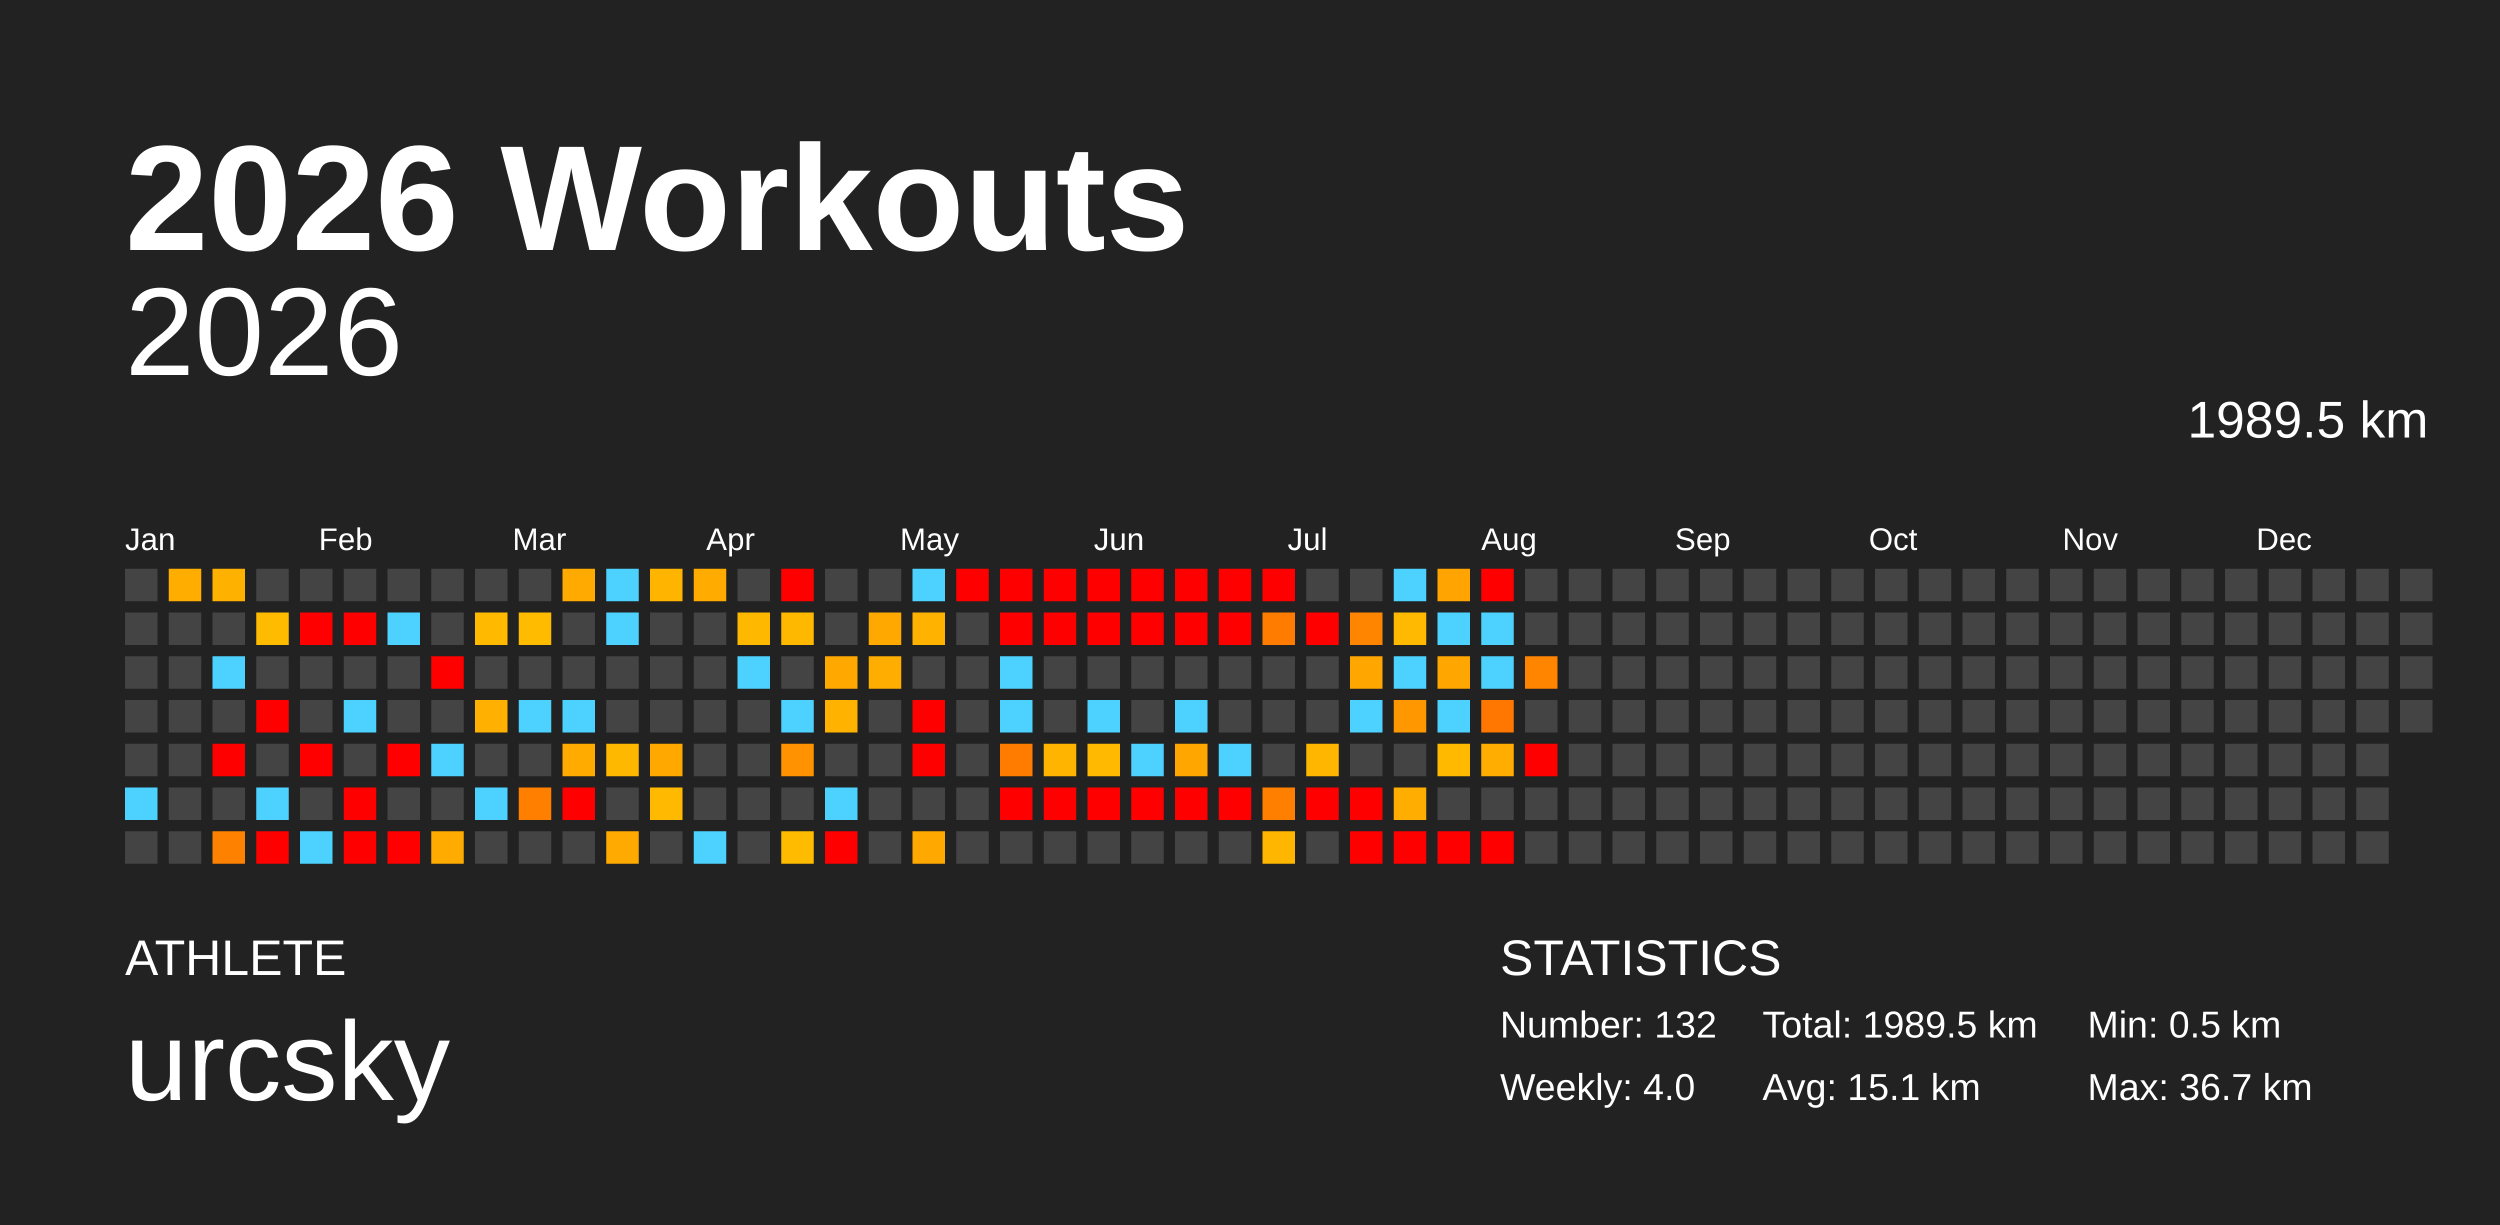
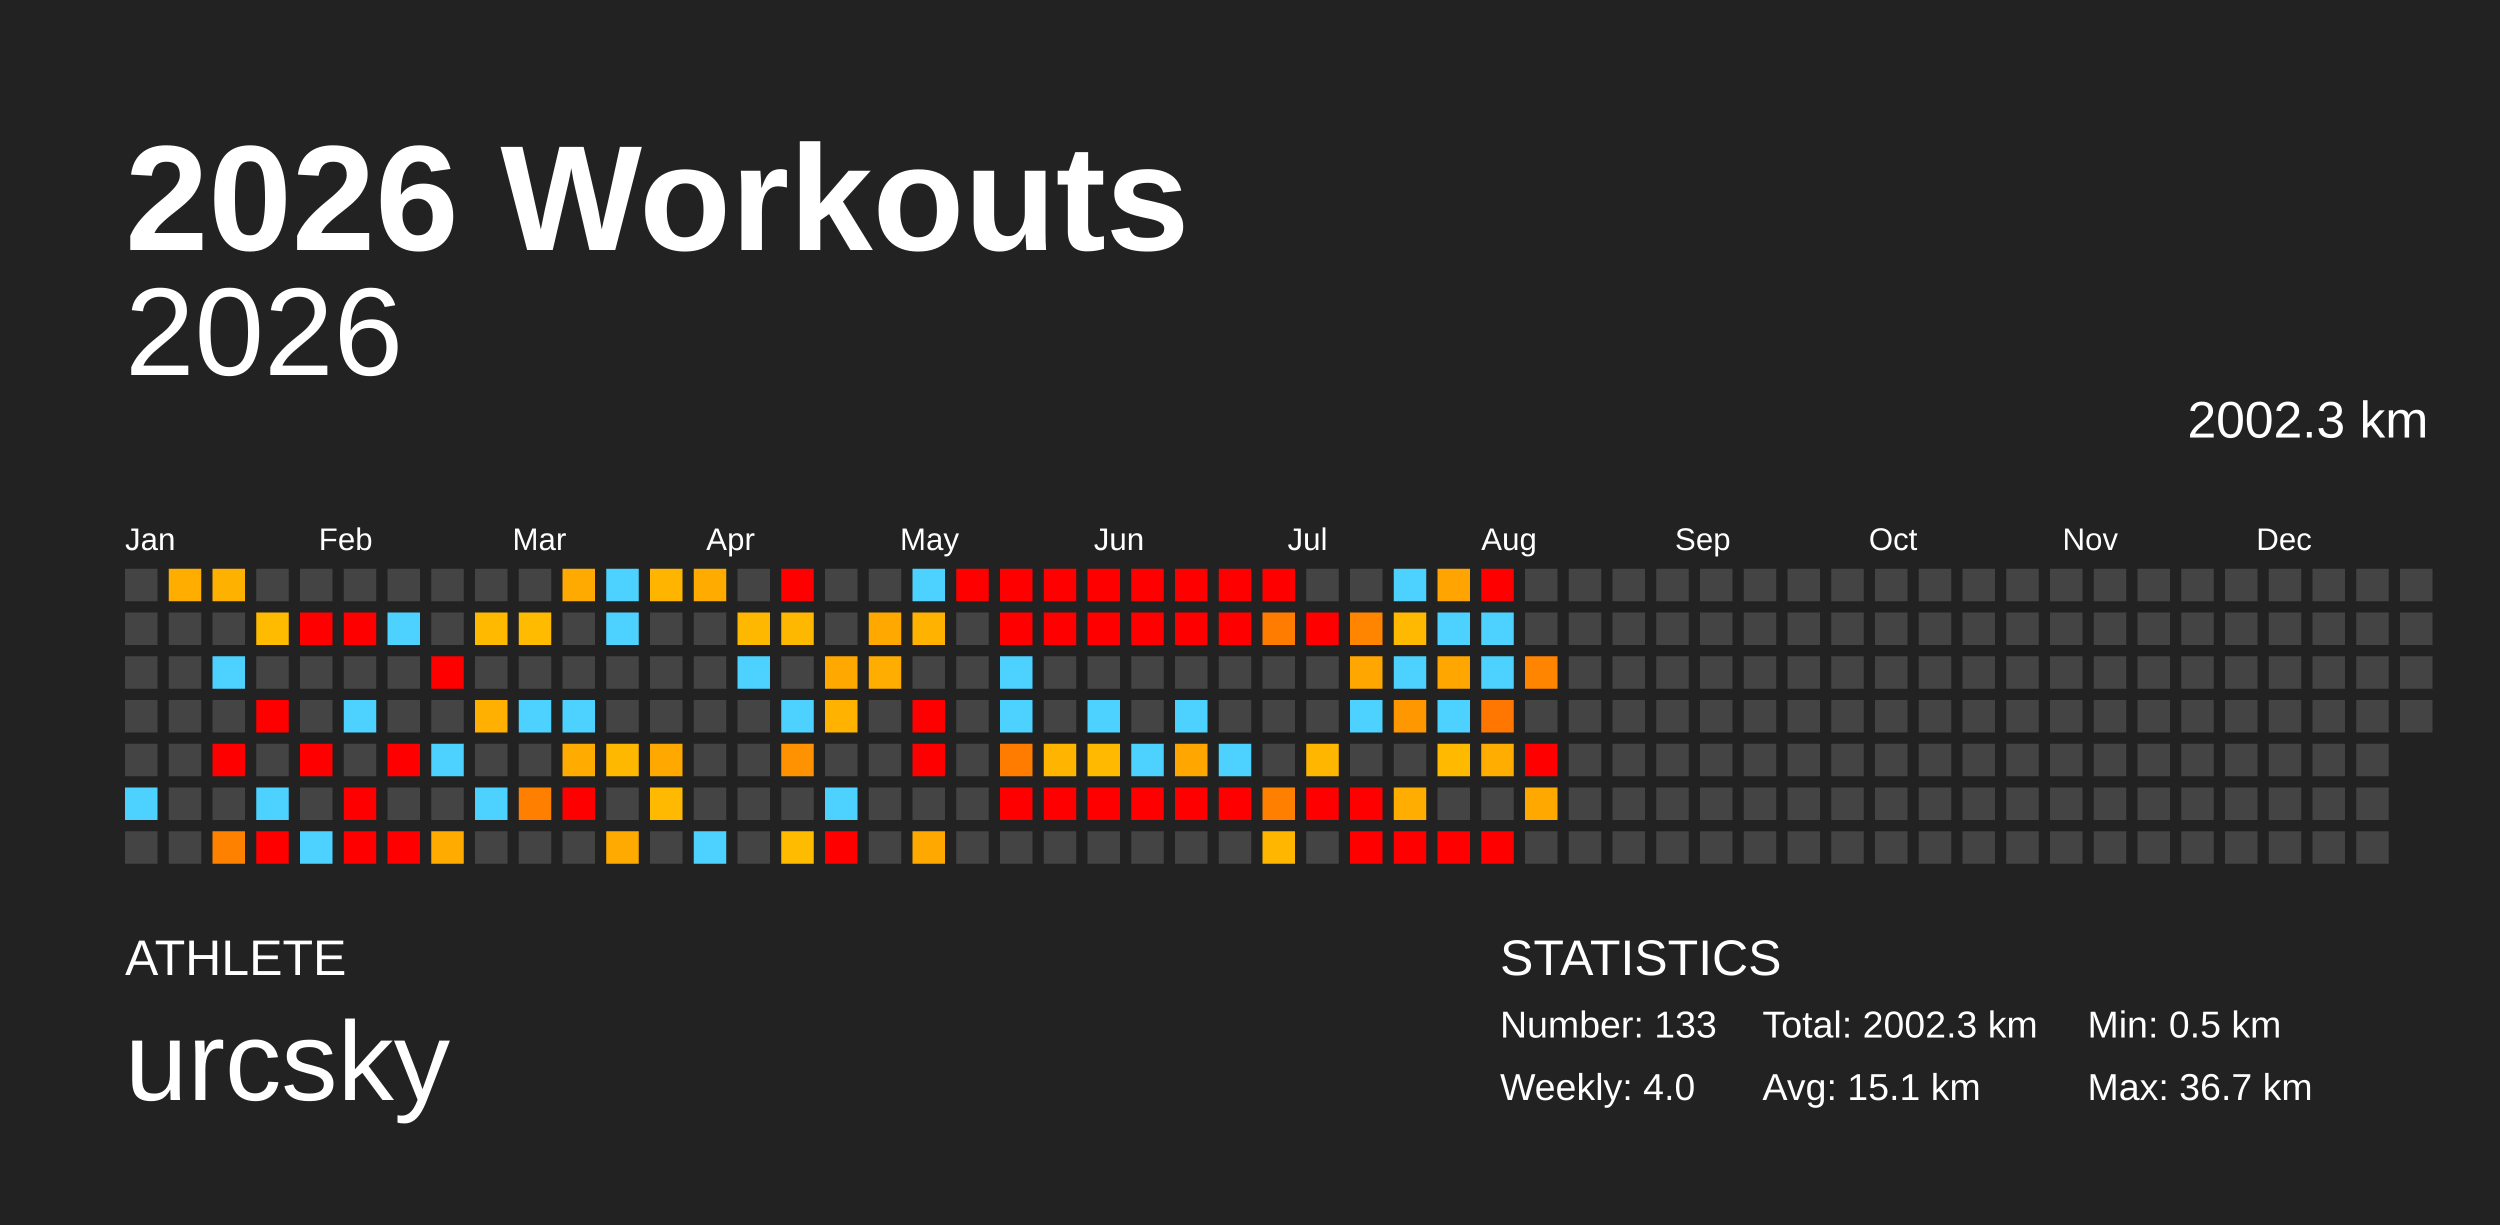
<svg xmlns="http://www.w3.org/2000/svg" baseProfile="full" height="98mm" version="1.1" viewBox="0,0,200,98" width="200mm">
  <defs />
  <rect fill="#222222" height="98" width="200" x="0" y="0" />
  <text fill="#FFFFFF" style="font-size:12px; font-family:Arial; font-weight:bold;" x="10" y="20">2026 Workouts</text>
  <text fill="#FFFFFF" style="font-size:4px; font-family:Arial" x="10" y="78">ATHLETE</text>
  <text fill="#FFFFFF" style="font-size:9px; font-family:Arial" x="10" y="88">urcsky</text>
  <text fill="#FFFFFF" style="font-size:4px; font-family:Arial" x="120" y="78">STATISTICS</text>
-   <text fill="#FFFFFF" style="font-size:3px; font-family:Arial" x="120" y="83">Number: 132</text>
+   <text fill="#FFFFFF" style="font-size:3px; font-family:Arial" x="120" y="83">Number: 133</text>
  <text fill="#FFFFFF" style="font-size:3px; font-family:Arial" x="120" y="88">Weekly: 4.0</text>
-   <text fill="#FFFFFF" style="font-size:3px; font-family:Arial" x="141" y="83">Total: 1989.5 km</text>
+   <text fill="#FFFFFF" style="font-size:3px; font-family:Arial" x="141" y="83">Total: 2002.3 km</text>
  <text fill="#FFFFFF" style="font-size:3px; font-family:Arial" x="141" y="88">Avg: 15.1 km</text>
  <text fill="#FFFFFF" style="font-size:3px; font-family:Arial" x="167" y="83">Min: 0.5 km</text>
  <text fill="#FFFFFF" style="font-size:3px; font-family:Arial" x="167" y="88">Max: 36.7 km</text>
  <text alignment-baseline="hanging" fill="#FFFFFF" style="font-size:10.0px; font-family:Arial;" x="10" y="30">2026</text>
-   <text alignment-baseline="hanging" fill="#FFFFFF" style="font-size:4.125px; font-family:Arial;" x="175" y="35">1989.5 km</text>
+   <text alignment-baseline="hanging" fill="#FFFFFF" style="font-size:4.125px; font-family:Arial;" x="175" y="35">2002.3 km</text>
  <text fill="#FFFFFF" style="font-size:2.5px; font-family:Arial" x="10.0" y="44">Jan</text>
  <text fill="#FFFFFF" style="font-size:2.5px; font-family:Arial" x="25.5" y="44">Feb</text>
  <text fill="#FFFFFF" style="font-size:2.5px; font-family:Arial" x="41.0" y="44">Mar</text>
  <text fill="#FFFFFF" style="font-size:2.5px; font-family:Arial" x="56.5" y="44">Apr</text>
  <text fill="#FFFFFF" style="font-size:2.5px; font-family:Arial" x="72.0" y="44">May</text>
  <text fill="#FFFFFF" style="font-size:2.5px; font-family:Arial" x="87.5" y="44">Jun</text>
  <text fill="#FFFFFF" style="font-size:2.5px; font-family:Arial" x="103.0" y="44">Jul</text>
  <text fill="#FFFFFF" style="font-size:2.5px; font-family:Arial" x="118.5" y="44">Aug</text>
  <text fill="#FFFFFF" style="font-size:2.5px; font-family:Arial" x="134.0" y="44">Sep</text>
  <text fill="#FFFFFF" style="font-size:2.5px; font-family:Arial" x="149.5" y="44">Oct</text>
  <text fill="#FFFFFF" style="font-size:2.5px; font-family:Arial" x="165.0" y="44">Nov</text>
  <text fill="#FFFFFF" style="font-size:2.5px; font-family:Arial" x="180.5" y="44">Dec</text>
  <rect fill="#444444" height="2.6" width="2.6" x="10.0" y="45.5" />
  <rect fill="#444444" height="2.6" width="2.6" x="10.0" y="49.0" />
  <rect fill="#444444" height="2.6" width="2.6" x="10.0" y="52.5" />
  <rect fill="#444444" height="2.6" width="2.6" x="10.0" y="56.0" />
  <rect fill="#444444" height="2.6" width="2.6" x="10.0" y="59.5" />
  <rect fill="#4dd2ff" height="2.6" width="2.6" x="10.0" y="63.0" />
  <rect fill="#444444" height="2.6" width="2.6" x="10.0" y="66.5" />
  <rect fill="#ffae00" height="2.6" width="2.6" x="13.5" y="45.5" />
  <rect fill="#444444" height="2.6" width="2.6" x="13.5" y="49.0" />
  <rect fill="#444444" height="2.6" width="2.6" x="13.5" y="52.5" />
  <rect fill="#444444" height="2.6" width="2.6" x="13.5" y="56.0" />
  <rect fill="#444444" height="2.6" width="2.6" x="13.5" y="59.5" />
  <rect fill="#444444" height="2.6" width="2.6" x="13.5" y="63.0" />
  <rect fill="#444444" height="2.6" width="2.6" x="13.5" y="66.5" />
  <rect fill="#ffb100" height="2.6" width="2.6" x="17.0" y="45.5" />
  <rect fill="#444444" height="2.6" width="2.6" x="17.0" y="49.0" />
  <rect fill="#4dd2ff" height="2.6" width="2.6" x="17.0" y="52.5" />
  <rect fill="#444444" height="2.6" width="2.6" x="17.0" y="56.0" />
  <rect fill="red" height="2.6" width="2.6" x="17.0" y="59.5" />
  <rect fill="#444444" height="2.6" width="2.6" x="17.0" y="63.0" />
  <rect fill="#ff8100" height="2.6" width="2.6" x="17.0" y="66.5" />
  <rect fill="#444444" height="2.6" width="2.6" x="20.5" y="45.5" />
  <rect fill="#ffbb00" height="2.6" width="2.6" x="20.5" y="49.0" />
  <rect fill="#444444" height="2.6" width="2.6" x="20.5" y="52.5" />
  <rect fill="red" height="2.6" width="2.6" x="20.5" y="56.0" />
  <rect fill="#444444" height="2.6" width="2.6" x="20.5" y="59.5" />
  <rect fill="#4dd2ff" height="2.6" width="2.6" x="20.5" y="63.0" />
  <rect fill="red" height="2.6" width="2.6" x="20.5" y="66.5" />
  <rect fill="#444444" height="2.6" width="2.6" x="24.0" y="45.5" />
  <rect fill="red" height="2.6" width="2.6" x="24.0" y="49.0" />
  <rect fill="#444444" height="2.6" width="2.6" x="24.0" y="52.5" />
  <rect fill="#444444" height="2.6" width="2.6" x="24.0" y="56.0" />
  <rect fill="red" height="2.6" width="2.6" x="24.0" y="59.5" />
  <rect fill="#444444" height="2.6" width="2.6" x="24.0" y="63.0" />
  <rect fill="#4dd2ff" height="2.6" width="2.6" x="24.0" y="66.5" />
  <rect fill="#444444" height="2.6" width="2.6" x="27.5" y="45.5" />
  <rect fill="red" height="2.6" width="2.6" x="27.5" y="49.0" />
  <rect fill="#444444" height="2.6" width="2.6" x="27.5" y="52.5" />
  <rect fill="#4dd2ff" height="2.6" width="2.6" x="27.5" y="56.0" />
  <rect fill="#444444" height="2.6" width="2.6" x="27.5" y="59.5" />
  <rect fill="red" height="2.6" width="2.6" x="27.5" y="63.0" />
  <rect fill="red" height="2.6" width="2.6" x="27.5" y="66.5" />
  <rect fill="#444444" height="2.6" width="2.6" x="31.0" y="45.5" />
  <rect fill="#4dd2ff" height="2.6" width="2.6" x="31.0" y="49.0" />
  <rect fill="#444444" height="2.6" width="2.6" x="31.0" y="52.5" />
  <rect fill="#444444" height="2.6" width="2.6" x="31.0" y="56.0" />
  <rect fill="red" height="2.6" width="2.6" x="31.0" y="59.5" />
  <rect fill="#444444" height="2.6" width="2.6" x="31.0" y="63.0" />
  <rect fill="red" height="2.6" width="2.6" x="31.0" y="66.5" />
  <rect fill="#444444" height="2.6" width="2.6" x="34.5" y="45.5" />
  <rect fill="#444444" height="2.6" width="2.6" x="34.5" y="49.0" />
  <rect fill="red" height="2.6" width="2.6" x="34.5" y="52.5" />
  <rect fill="#444444" height="2.6" width="2.6" x="34.5" y="56.0" />
  <rect fill="#4dd2ff" height="2.6" width="2.6" x="34.5" y="59.5" />
  <rect fill="#444444" height="2.6" width="2.6" x="34.5" y="63.0" />
  <rect fill="#ffab00" height="2.6" width="2.6" x="34.5" y="66.5" />
  <rect fill="#444444" height="2.6" width="2.6" x="38.0" y="45.5" />
  <rect fill="#ffba00" height="2.6" width="2.6" x="38.0" y="49.0" />
  <rect fill="#444444" height="2.6" width="2.6" x="38.0" y="52.5" />
  <rect fill="#ffb000" height="2.6" width="2.6" x="38.0" y="56.0" />
  <rect fill="#444444" height="2.6" width="2.6" x="38.0" y="59.5" />
  <rect fill="#4dd2ff" height="2.6" width="2.6" x="38.0" y="63.0" />
  <rect fill="#444444" height="2.6" width="2.6" x="38.0" y="66.5" />
  <rect fill="#444444" height="2.6" width="2.6" x="41.5" y="45.5" />
  <rect fill="#ffbb00" height="2.6" width="2.6" x="41.5" y="49.0" />
  <rect fill="#444444" height="2.6" width="2.6" x="41.5" y="52.5" />
  <rect fill="#4dd2ff" height="2.6" width="2.6" x="41.5" y="56.0" />
  <rect fill="#444444" height="2.6" width="2.6" x="41.5" y="59.5" />
  <rect fill="#ff8000" height="2.6" width="2.6" x="41.5" y="63.0" />
  <rect fill="#444444" height="2.6" width="2.6" x="41.5" y="66.5" />
  <rect fill="#ffaa00" height="2.6" width="2.6" x="45.0" y="45.5" />
  <rect fill="#444444" height="2.6" width="2.6" x="45.0" y="49.0" />
  <rect fill="#444444" height="2.6" width="2.6" x="45.0" y="52.5" />
  <rect fill="#4dd2ff" height="2.6" width="2.6" x="45.0" y="56.0" />
  <rect fill="#ffab00" height="2.6" width="2.6" x="45.0" y="59.5" />
  <rect fill="red" height="2.6" width="2.6" x="45.0" y="63.0" />
  <rect fill="#444444" height="2.6" width="2.6" x="45.0" y="66.5" />
  <rect fill="#4dd2ff" height="2.6" width="2.6" x="48.5" y="45.5" />
  <rect fill="#4dd2ff" height="2.6" width="2.6" x="48.5" y="49.0" />
  <rect fill="#444444" height="2.6" width="2.6" x="48.5" y="52.5" />
  <rect fill="#444444" height="2.6" width="2.6" x="48.5" y="56.0" />
  <rect fill="#ffb800" height="2.6" width="2.6" x="48.5" y="59.5" />
  <rect fill="#444444" height="2.6" width="2.6" x="48.5" y="63.0" />
  <rect fill="#ffaa00" height="2.6" width="2.6" x="48.5" y="66.5" />
  <rect fill="#ffb500" height="2.6" width="2.6" x="52.0" y="45.5" />
  <rect fill="#444444" height="2.6" width="2.6" x="52.0" y="49.0" />
  <rect fill="#444444" height="2.6" width="2.6" x="52.0" y="52.5" />
  <rect fill="#444444" height="2.6" width="2.6" x="52.0" y="56.0" />
  <rect fill="#ffa900" height="2.6" width="2.6" x="52.0" y="59.5" />
  <rect fill="#ffb900" height="2.6" width="2.6" x="52.0" y="63.0" />
  <rect fill="#444444" height="2.6" width="2.6" x="52.0" y="66.5" />
  <rect fill="#ffab00" height="2.6" width="2.6" x="55.5" y="45.5" />
  <rect fill="#444444" height="2.6" width="2.6" x="55.5" y="49.0" />
  <rect fill="#444444" height="2.6" width="2.6" x="55.5" y="52.5" />
  <rect fill="#444444" height="2.6" width="2.6" x="55.5" y="56.0" />
  <rect fill="#444444" height="2.6" width="2.6" x="55.5" y="59.5" />
  <rect fill="#444444" height="2.6" width="2.6" x="55.5" y="63.0" />
  <rect fill="#4dd2ff" height="2.6" width="2.6" x="55.5" y="66.5" />
  <rect fill="#444444" height="2.6" width="2.6" x="59.0" y="45.5" />
  <rect fill="#ffb800" height="2.6" width="2.6" x="59.0" y="49.0" />
  <rect fill="#4dd2ff" height="2.6" width="2.6" x="59.0" y="52.5" />
  <rect fill="#444444" height="2.6" width="2.6" x="59.0" y="56.0" />
  <rect fill="#444444" height="2.6" width="2.6" x="59.0" y="59.5" />
  <rect fill="#444444" height="2.6" width="2.6" x="59.0" y="63.0" />
  <rect fill="#444444" height="2.6" width="2.6" x="59.0" y="66.5" />
  <rect fill="red" height="2.6" width="2.6" x="62.5" y="45.5" />
  <rect fill="#ffb800" height="2.6" width="2.6" x="62.5" y="49.0" />
  <rect fill="#444444" height="2.6" width="2.6" x="62.5" y="52.5" />
  <rect fill="#4dd2ff" height="2.6" width="2.6" x="62.5" y="56.0" />
  <rect fill="#ff9200" height="2.6" width="2.6" x="62.5" y="59.5" />
  <rect fill="#444444" height="2.6" width="2.6" x="62.5" y="63.0" />
  <rect fill="#ffbb00" height="2.6" width="2.6" x="62.5" y="66.5" />
  <rect fill="#444444" height="2.6" width="2.6" x="66.0" y="45.5" />
  <rect fill="#444444" height="2.6" width="2.6" x="66.0" y="49.0" />
  <rect fill="#ffa900" height="2.6" width="2.6" x="66.0" y="52.5" />
  <rect fill="#ffb300" height="2.6" width="2.6" x="66.0" y="56.0" />
  <rect fill="#444444" height="2.6" width="2.6" x="66.0" y="59.5" />
  <rect fill="#4dd2ff" height="2.6" width="2.6" x="66.0" y="63.0" />
  <rect fill="red" height="2.6" width="2.6" x="66.0" y="66.5" />
  <rect fill="#444444" height="2.6" width="2.6" x="69.5" y="45.5" />
  <rect fill="#ffa900" height="2.6" width="2.6" x="69.5" y="49.0" />
  <rect fill="#ffad00" height="2.6" width="2.6" x="69.5" y="52.5" />
  <rect fill="#444444" height="2.6" width="2.6" x="69.5" y="56.0" />
  <rect fill="#444444" height="2.6" width="2.6" x="69.5" y="59.5" />
  <rect fill="#444444" height="2.6" width="2.6" x="69.5" y="63.0" />
  <rect fill="#444444" height="2.6" width="2.6" x="69.5" y="66.5" />
  <rect fill="#4dd2ff" height="2.6" width="2.6" x="73.0" y="45.5" />
  <rect fill="#ffb300" height="2.6" width="2.6" x="73.0" y="49.0" />
  <rect fill="#444444" height="2.6" width="2.6" x="73.0" y="52.5" />
  <rect fill="red" height="2.6" width="2.6" x="73.0" y="56.0" />
  <rect fill="red" height="2.6" width="2.6" x="73.0" y="59.5" />
  <rect fill="#444444" height="2.6" width="2.6" x="73.0" y="63.0" />
  <rect fill="#ffa900" height="2.6" width="2.6" x="73.0" y="66.5" />
  <rect fill="red" height="2.6" width="2.6" x="76.5" y="45.5" />
  <rect fill="#444444" height="2.6" width="2.6" x="76.5" y="49.0" />
  <rect fill="#444444" height="2.6" width="2.6" x="76.5" y="52.5" />
  <rect fill="#444444" height="2.6" width="2.6" x="76.5" y="56.0" />
  <rect fill="#444444" height="2.6" width="2.6" x="76.5" y="59.5" />
  <rect fill="#444444" height="2.6" width="2.6" x="76.5" y="63.0" />
  <rect fill="#444444" height="2.6" width="2.6" x="76.5" y="66.5" />
  <rect fill="red" height="2.6" width="2.6" x="80.0" y="45.5" />
  <rect fill="red" height="2.6" width="2.6" x="80.0" y="49.0" />
  <rect fill="#4dd2ff" height="2.6" width="2.6" x="80.0" y="52.5" />
  <rect fill="#4dd2ff" height="2.6" width="2.6" x="80.0" y="56.0" />
  <rect fill="#ff7c00" height="2.6" width="2.6" x="80.0" y="59.5" />
  <rect fill="red" height="2.6" width="2.6" x="80.0" y="63.0" />
  <rect fill="#444444" height="2.6" width="2.6" x="80.0" y="66.5" />
  <rect fill="red" height="2.6" width="2.6" x="83.5" y="45.5" />
  <rect fill="red" height="2.6" width="2.6" x="83.5" y="49.0" />
  <rect fill="#444444" height="2.6" width="2.6" x="83.5" y="52.5" />
  <rect fill="#444444" height="2.6" width="2.6" x="83.5" y="56.0" />
  <rect fill="#ffb500" height="2.6" width="2.6" x="83.5" y="59.5" />
  <rect fill="red" height="2.6" width="2.6" x="83.5" y="63.0" />
  <rect fill="#444444" height="2.6" width="2.6" x="83.5" y="66.5" />
  <rect fill="red" height="2.6" width="2.6" x="87.0" y="45.5" />
  <rect fill="red" height="2.6" width="2.6" x="87.0" y="49.0" />
  <rect fill="#444444" height="2.6" width="2.6" x="87.0" y="52.5" />
  <rect fill="#4dd2ff" height="2.6" width="2.6" x="87.0" y="56.0" />
  <rect fill="#ffb900" height="2.6" width="2.6" x="87.0" y="59.5" />
  <rect fill="red" height="2.6" width="2.6" x="87.0" y="63.0" />
  <rect fill="#444444" height="2.6" width="2.6" x="87.0" y="66.5" />
  <rect fill="red" height="2.6" width="2.6" x="90.5" y="45.5" />
  <rect fill="red" height="2.6" width="2.6" x="90.5" y="49.0" />
  <rect fill="#444444" height="2.6" width="2.6" x="90.5" y="52.5" />
  <rect fill="#444444" height="2.6" width="2.6" x="90.5" y="56.0" />
  <rect fill="#4dd2ff" height="2.6" width="2.6" x="90.5" y="59.5" />
  <rect fill="red" height="2.6" width="2.6" x="90.5" y="63.0" />
  <rect fill="#444444" height="2.6" width="2.6" x="90.5" y="66.5" />
  <rect fill="red" height="2.6" width="2.6" x="94.0" y="45.5" />
  <rect fill="red" height="2.6" width="2.6" x="94.0" y="49.0" />
  <rect fill="#444444" height="2.6" width="2.6" x="94.0" y="52.5" />
  <rect fill="#4dd2ff" height="2.6" width="2.6" x="94.0" y="56.0" />
  <rect fill="#ffa600" height="2.6" width="2.6" x="94.0" y="59.5" />
  <rect fill="red" height="2.6" width="2.6" x="94.0" y="63.0" />
  <rect fill="#444444" height="2.6" width="2.6" x="94.0" y="66.5" />
  <rect fill="red" height="2.6" width="2.6" x="97.5" y="45.5" />
  <rect fill="red" height="2.6" width="2.6" x="97.5" y="49.0" />
  <rect fill="#444444" height="2.6" width="2.6" x="97.5" y="52.5" />
  <rect fill="#444444" height="2.6" width="2.6" x="97.5" y="56.0" />
  <rect fill="#4dd2ff" height="2.6" width="2.6" x="97.5" y="59.5" />
  <rect fill="red" height="2.6" width="2.6" x="97.5" y="63.0" />
  <rect fill="#444444" height="2.6" width="2.6" x="97.5" y="66.5" />
  <rect fill="red" height="2.6" width="2.6" x="101.0" y="45.5" />
  <rect fill="#ff7c00" height="2.6" width="2.6" x="101.0" y="49.0" />
  <rect fill="#444444" height="2.6" width="2.6" x="101.0" y="52.5" />
  <rect fill="#444444" height="2.6" width="2.6" x="101.0" y="56.0" />
  <rect fill="#444444" height="2.6" width="2.6" x="101.0" y="59.5" />
  <rect fill="#ff7f00" height="2.6" width="2.6" x="101.0" y="63.0" />
  <rect fill="#ffb600" height="2.6" width="2.6" x="101.0" y="66.5" />
  <rect fill="#444444" height="2.6" width="2.6" x="104.5" y="45.5" />
  <rect fill="red" height="2.6" width="2.6" x="104.5" y="49.0" />
  <rect fill="#444444" height="2.6" width="2.6" x="104.5" y="52.5" />
  <rect fill="#444444" height="2.6" width="2.6" x="104.5" y="56.0" />
  <rect fill="#ffb600" height="2.6" width="2.6" x="104.5" y="59.5" />
  <rect fill="red" height="2.6" width="2.6" x="104.5" y="63.0" />
  <rect fill="#444444" height="2.6" width="2.6" x="104.5" y="66.5" />
  <rect fill="#444444" height="2.6" width="2.6" x="108.0" y="45.5" />
  <rect fill="#ff8500" height="2.6" width="2.6" x="108.0" y="49.0" />
  <rect fill="#ffa600" height="2.6" width="2.6" x="108.0" y="52.5" />
  <rect fill="#4dd2ff" height="2.6" width="2.6" x="108.0" y="56.0" />
  <rect fill="#444444" height="2.6" width="2.6" x="108.0" y="59.5" />
  <rect fill="red" height="2.6" width="2.6" x="108.0" y="63.0" />
  <rect fill="red" height="2.6" width="2.6" x="108.0" y="66.5" />
  <rect fill="#4dd2ff" height="2.6" width="2.6" x="111.5" y="45.5" />
  <rect fill="#ffb900" height="2.6" width="2.6" x="111.5" y="49.0" />
  <rect fill="#4dd2ff" height="2.6" width="2.6" x="111.5" y="52.5" />
  <rect fill="#ff9700" height="2.6" width="2.6" x="111.5" y="56.0" />
  <rect fill="#444444" height="2.6" width="2.6" x="111.5" y="59.5" />
  <rect fill="#ffad00" height="2.6" width="2.6" x="111.5" y="63.0" />
  <rect fill="red" height="2.6" width="2.6" x="111.5" y="66.5" />
  <rect fill="#ffa400" height="2.6" width="2.6" x="115.0" y="45.5" />
  <rect fill="#4dd2ff" height="2.6" width="2.6" x="115.0" y="49.0" />
  <rect fill="#ffa600" height="2.6" width="2.6" x="115.0" y="52.5" />
  <rect fill="#4dd2ff" height="2.6" width="2.6" x="115.0" y="56.0" />
  <rect fill="#ffba00" height="2.6" width="2.6" x="115.0" y="59.5" />
  <rect fill="#444444" height="2.6" width="2.6" x="115.0" y="63.0" />
  <rect fill="red" height="2.6" width="2.6" x="115.0" y="66.5" />
  <rect fill="red" height="2.6" width="2.6" x="118.5" y="45.5" />
  <rect fill="#4dd2ff" height="2.6" width="2.6" x="118.5" y="49.0" />
  <rect fill="#4dd2ff" height="2.6" width="2.6" x="118.5" y="52.5" />
  <rect fill="#ff7700" height="2.6" width="2.6" x="118.5" y="56.0" />
  <rect fill="#ffad00" height="2.6" width="2.6" x="118.5" y="59.5" />
  <rect fill="#444444" height="2.6" width="2.6" x="118.5" y="63.0" />
  <rect fill="red" height="2.6" width="2.6" x="118.5" y="66.5" />
  <rect fill="#444444" height="2.6" width="2.6" x="122.0" y="45.5" />
  <rect fill="#444444" height="2.6" width="2.6" x="122.0" y="49.0" />
  <rect fill="#ff8400" height="2.6" width="2.6" x="122.0" y="52.5" />
  <rect fill="#444444" height="2.6" width="2.6" x="122.0" y="56.0" />
  <rect fill="red" height="2.6" width="2.6" x="122.0" y="59.5" />
-   <rect fill="#444444" height="2.6" width="2.6" x="122.0" y="63.0" />
+   <rect fill="#ffa900" height="2.6" width="2.6" x="122.0" y="63.0" />
  <rect fill="#444444" height="2.6" width="2.6" x="122.0" y="66.5" />
  <rect fill="#444444" height="2.6" width="2.6" x="125.5" y="45.5" />
  <rect fill="#444444" height="2.6" width="2.6" x="125.5" y="49.0" />
  <rect fill="#444444" height="2.6" width="2.6" x="125.5" y="52.5" />
  <rect fill="#444444" height="2.6" width="2.6" x="125.5" y="56.0" />
  <rect fill="#444444" height="2.6" width="2.6" x="125.5" y="59.5" />
  <rect fill="#444444" height="2.6" width="2.6" x="125.5" y="63.0" />
  <rect fill="#444444" height="2.6" width="2.6" x="125.5" y="66.5" />
  <rect fill="#444444" height="2.6" width="2.6" x="129.0" y="45.5" />
  <rect fill="#444444" height="2.6" width="2.6" x="129.0" y="49.0" />
  <rect fill="#444444" height="2.6" width="2.6" x="129.0" y="52.5" />
  <rect fill="#444444" height="2.6" width="2.6" x="129.0" y="56.0" />
  <rect fill="#444444" height="2.6" width="2.6" x="129.0" y="59.5" />
  <rect fill="#444444" height="2.6" width="2.6" x="129.0" y="63.0" />
  <rect fill="#444444" height="2.6" width="2.6" x="129.0" y="66.5" />
  <rect fill="#444444" height="2.6" width="2.6" x="132.5" y="45.5" />
  <rect fill="#444444" height="2.6" width="2.6" x="132.5" y="49.0" />
  <rect fill="#444444" height="2.6" width="2.6" x="132.5" y="52.5" />
  <rect fill="#444444" height="2.6" width="2.6" x="132.5" y="56.0" />
  <rect fill="#444444" height="2.6" width="2.6" x="132.5" y="59.5" />
  <rect fill="#444444" height="2.6" width="2.6" x="132.5" y="63.0" />
  <rect fill="#444444" height="2.6" width="2.6" x="132.5" y="66.5" />
  <rect fill="#444444" height="2.6" width="2.6" x="136.0" y="45.5" />
  <rect fill="#444444" height="2.6" width="2.6" x="136.0" y="49.0" />
  <rect fill="#444444" height="2.6" width="2.6" x="136.0" y="52.5" />
  <rect fill="#444444" height="2.6" width="2.6" x="136.0" y="56.0" />
  <rect fill="#444444" height="2.6" width="2.6" x="136.0" y="59.5" />
  <rect fill="#444444" height="2.6" width="2.6" x="136.0" y="63.0" />
  <rect fill="#444444" height="2.6" width="2.6" x="136.0" y="66.5" />
  <rect fill="#444444" height="2.6" width="2.6" x="139.5" y="45.5" />
  <rect fill="#444444" height="2.6" width="2.6" x="139.5" y="49.0" />
  <rect fill="#444444" height="2.6" width="2.6" x="139.5" y="52.5" />
  <rect fill="#444444" height="2.6" width="2.6" x="139.5" y="56.0" />
  <rect fill="#444444" height="2.6" width="2.6" x="139.5" y="59.5" />
  <rect fill="#444444" height="2.6" width="2.6" x="139.5" y="63.0" />
  <rect fill="#444444" height="2.6" width="2.6" x="139.5" y="66.5" />
  <rect fill="#444444" height="2.6" width="2.6" x="143.0" y="45.5" />
  <rect fill="#444444" height="2.6" width="2.6" x="143.0" y="49.0" />
  <rect fill="#444444" height="2.6" width="2.6" x="143.0" y="52.5" />
  <rect fill="#444444" height="2.6" width="2.6" x="143.0" y="56.0" />
  <rect fill="#444444" height="2.6" width="2.6" x="143.0" y="59.5" />
  <rect fill="#444444" height="2.6" width="2.6" x="143.0" y="63.0" />
  <rect fill="#444444" height="2.6" width="2.6" x="143.0" y="66.5" />
  <rect fill="#444444" height="2.6" width="2.6" x="146.5" y="45.5" />
  <rect fill="#444444" height="2.6" width="2.6" x="146.5" y="49.0" />
  <rect fill="#444444" height="2.6" width="2.6" x="146.5" y="52.5" />
  <rect fill="#444444" height="2.6" width="2.6" x="146.5" y="56.0" />
  <rect fill="#444444" height="2.6" width="2.6" x="146.5" y="59.5" />
  <rect fill="#444444" height="2.6" width="2.6" x="146.5" y="63.0" />
  <rect fill="#444444" height="2.6" width="2.6" x="146.5" y="66.5" />
  <rect fill="#444444" height="2.6" width="2.6" x="150.0" y="45.5" />
  <rect fill="#444444" height="2.6" width="2.6" x="150.0" y="49.0" />
  <rect fill="#444444" height="2.6" width="2.6" x="150.0" y="52.5" />
  <rect fill="#444444" height="2.6" width="2.6" x="150.0" y="56.0" />
  <rect fill="#444444" height="2.6" width="2.6" x="150.0" y="59.5" />
  <rect fill="#444444" height="2.6" width="2.6" x="150.0" y="63.0" />
  <rect fill="#444444" height="2.6" width="2.6" x="150.0" y="66.5" />
  <rect fill="#444444" height="2.6" width="2.6" x="153.5" y="45.5" />
  <rect fill="#444444" height="2.6" width="2.6" x="153.5" y="49.0" />
  <rect fill="#444444" height="2.6" width="2.6" x="153.5" y="52.5" />
  <rect fill="#444444" height="2.6" width="2.6" x="153.5" y="56.0" />
  <rect fill="#444444" height="2.6" width="2.6" x="153.5" y="59.5" />
  <rect fill="#444444" height="2.6" width="2.6" x="153.5" y="63.0" />
  <rect fill="#444444" height="2.6" width="2.6" x="153.5" y="66.5" />
  <rect fill="#444444" height="2.6" width="2.6" x="157.0" y="45.5" />
  <rect fill="#444444" height="2.6" width="2.6" x="157.0" y="49.0" />
  <rect fill="#444444" height="2.6" width="2.6" x="157.0" y="52.5" />
  <rect fill="#444444" height="2.6" width="2.6" x="157.0" y="56.0" />
  <rect fill="#444444" height="2.6" width="2.6" x="157.0" y="59.5" />
  <rect fill="#444444" height="2.6" width="2.6" x="157.0" y="63.0" />
  <rect fill="#444444" height="2.6" width="2.6" x="157.0" y="66.5" />
  <rect fill="#444444" height="2.6" width="2.6" x="160.5" y="45.5" />
  <rect fill="#444444" height="2.6" width="2.6" x="160.5" y="49.0" />
  <rect fill="#444444" height="2.6" width="2.6" x="160.5" y="52.5" />
  <rect fill="#444444" height="2.6" width="2.6" x="160.5" y="56.0" />
  <rect fill="#444444" height="2.6" width="2.6" x="160.5" y="59.5" />
  <rect fill="#444444" height="2.6" width="2.6" x="160.5" y="63.0" />
  <rect fill="#444444" height="2.6" width="2.6" x="160.5" y="66.5" />
  <rect fill="#444444" height="2.6" width="2.6" x="164.0" y="45.5" />
  <rect fill="#444444" height="2.6" width="2.6" x="164.0" y="49.0" />
  <rect fill="#444444" height="2.6" width="2.6" x="164.0" y="52.5" />
  <rect fill="#444444" height="2.6" width="2.6" x="164.0" y="56.0" />
  <rect fill="#444444" height="2.6" width="2.6" x="164.0" y="59.5" />
  <rect fill="#444444" height="2.6" width="2.6" x="164.0" y="63.0" />
  <rect fill="#444444" height="2.6" width="2.6" x="164.0" y="66.5" />
  <rect fill="#444444" height="2.6" width="2.6" x="167.5" y="45.5" />
  <rect fill="#444444" height="2.6" width="2.6" x="167.5" y="49.0" />
  <rect fill="#444444" height="2.6" width="2.6" x="167.5" y="52.5" />
  <rect fill="#444444" height="2.6" width="2.6" x="167.5" y="56.0" />
  <rect fill="#444444" height="2.6" width="2.6" x="167.5" y="59.5" />
  <rect fill="#444444" height="2.6" width="2.6" x="167.5" y="63.0" />
  <rect fill="#444444" height="2.6" width="2.6" x="167.5" y="66.5" />
  <rect fill="#444444" height="2.6" width="2.6" x="171.0" y="45.5" />
  <rect fill="#444444" height="2.6" width="2.6" x="171.0" y="49.0" />
  <rect fill="#444444" height="2.6" width="2.6" x="171.0" y="52.5" />
  <rect fill="#444444" height="2.6" width="2.6" x="171.0" y="56.0" />
  <rect fill="#444444" height="2.6" width="2.6" x="171.0" y="59.5" />
  <rect fill="#444444" height="2.6" width="2.6" x="171.0" y="63.0" />
  <rect fill="#444444" height="2.6" width="2.6" x="171.0" y="66.5" />
  <rect fill="#444444" height="2.6" width="2.6" x="174.5" y="45.5" />
  <rect fill="#444444" height="2.6" width="2.6" x="174.5" y="49.0" />
  <rect fill="#444444" height="2.6" width="2.6" x="174.5" y="52.5" />
  <rect fill="#444444" height="2.6" width="2.6" x="174.5" y="56.0" />
  <rect fill="#444444" height="2.6" width="2.6" x="174.5" y="59.5" />
  <rect fill="#444444" height="2.6" width="2.6" x="174.5" y="63.0" />
  <rect fill="#444444" height="2.6" width="2.6" x="174.5" y="66.5" />
  <rect fill="#444444" height="2.6" width="2.6" x="178.0" y="45.5" />
  <rect fill="#444444" height="2.6" width="2.6" x="178.0" y="49.0" />
  <rect fill="#444444" height="2.6" width="2.6" x="178.0" y="52.5" />
  <rect fill="#444444" height="2.6" width="2.6" x="178.0" y="56.0" />
  <rect fill="#444444" height="2.6" width="2.6" x="178.0" y="59.5" />
  <rect fill="#444444" height="2.6" width="2.6" x="178.0" y="63.0" />
  <rect fill="#444444" height="2.6" width="2.6" x="178.0" y="66.5" />
  <rect fill="#444444" height="2.6" width="2.6" x="181.5" y="45.5" />
  <rect fill="#444444" height="2.6" width="2.6" x="181.5" y="49.0" />
  <rect fill="#444444" height="2.6" width="2.6" x="181.5" y="52.5" />
  <rect fill="#444444" height="2.6" width="2.6" x="181.5" y="56.0" />
  <rect fill="#444444" height="2.6" width="2.6" x="181.5" y="59.5" />
  <rect fill="#444444" height="2.6" width="2.6" x="181.5" y="63.0" />
  <rect fill="#444444" height="2.6" width="2.6" x="181.5" y="66.5" />
  <rect fill="#444444" height="2.6" width="2.6" x="185.0" y="45.5" />
  <rect fill="#444444" height="2.6" width="2.6" x="185.0" y="49.0" />
  <rect fill="#444444" height="2.6" width="2.6" x="185.0" y="52.5" />
  <rect fill="#444444" height="2.6" width="2.6" x="185.0" y="56.0" />
  <rect fill="#444444" height="2.6" width="2.6" x="185.0" y="59.5" />
  <rect fill="#444444" height="2.6" width="2.6" x="185.0" y="63.0" />
  <rect fill="#444444" height="2.6" width="2.6" x="185.0" y="66.5" />
  <rect fill="#444444" height="2.6" width="2.6" x="188.5" y="45.5" />
  <rect fill="#444444" height="2.6" width="2.6" x="188.5" y="49.0" />
  <rect fill="#444444" height="2.6" width="2.6" x="188.5" y="52.5" />
  <rect fill="#444444" height="2.6" width="2.6" x="188.5" y="56.0" />
  <rect fill="#444444" height="2.6" width="2.6" x="188.5" y="59.5" />
  <rect fill="#444444" height="2.6" width="2.6" x="188.5" y="63.0" />
  <rect fill="#444444" height="2.6" width="2.6" x="188.5" y="66.5" />
  <rect fill="#444444" height="2.6" width="2.6" x="192.0" y="45.5" />
  <rect fill="#444444" height="2.6" width="2.6" x="192.0" y="49.0" />
  <rect fill="#444444" height="2.6" width="2.6" x="192.0" y="52.5" />
  <rect fill="#444444" height="2.6" width="2.6" x="192.0" y="56.0" />
</svg>
